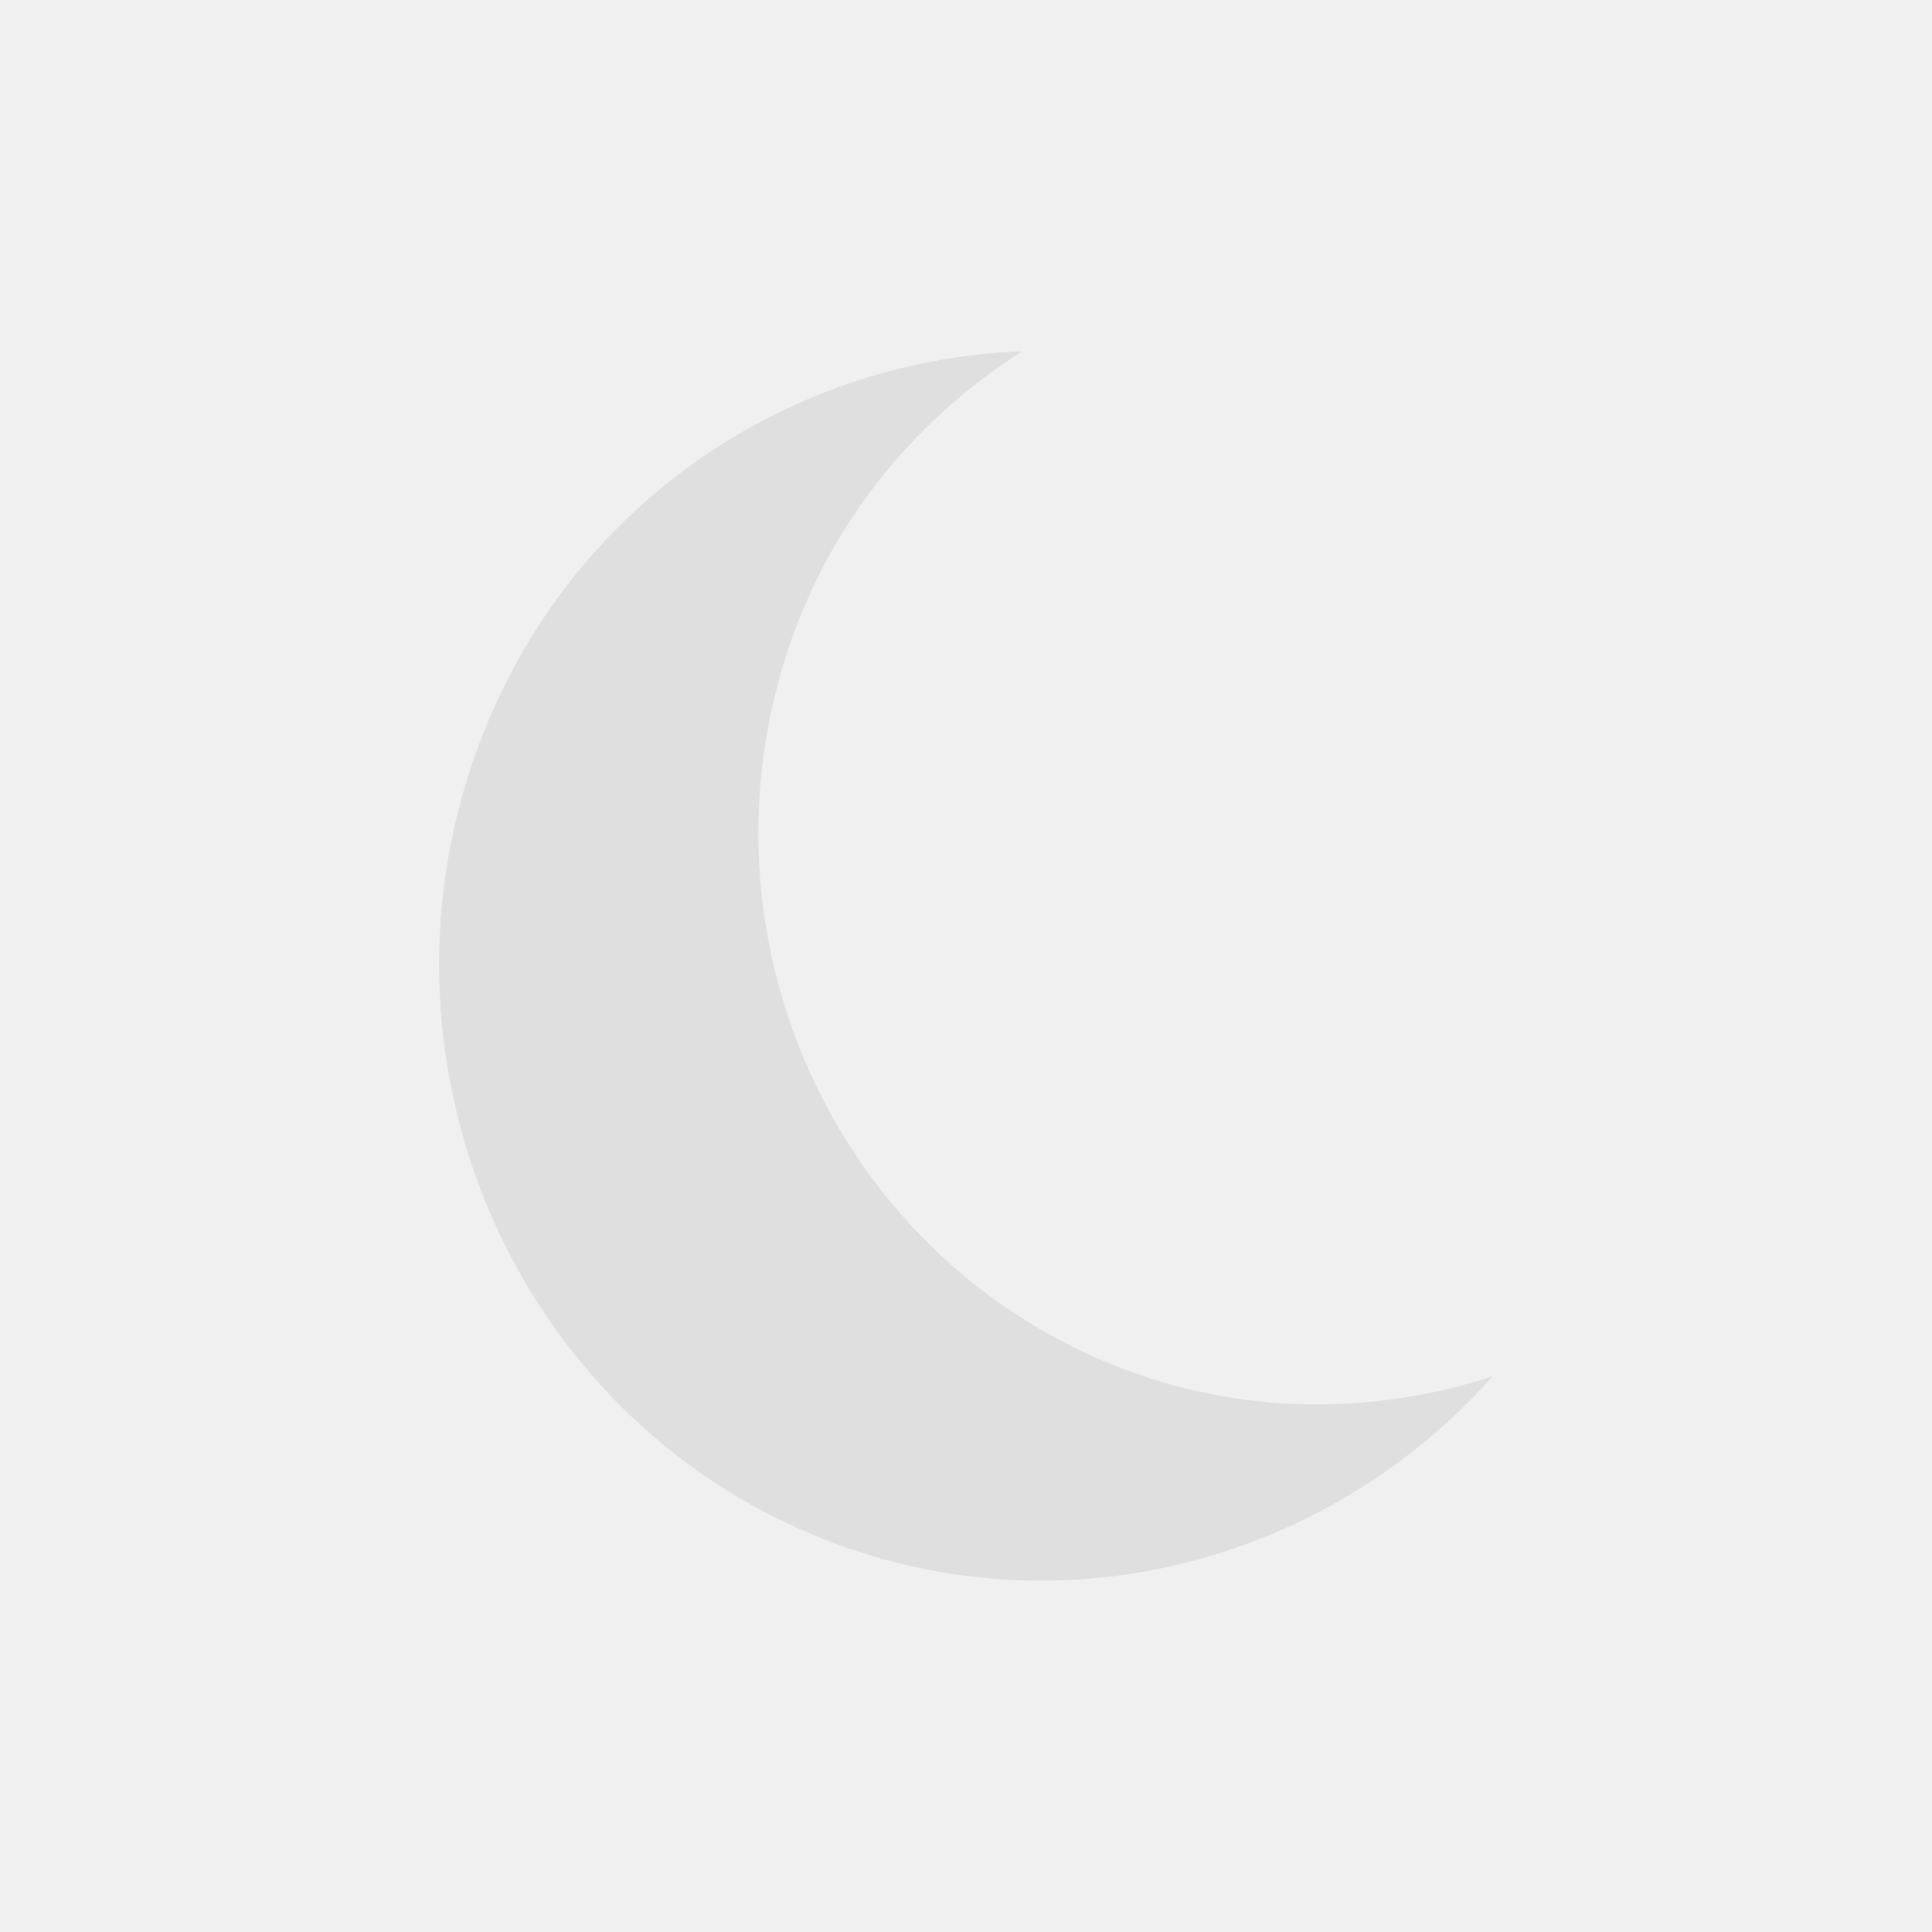
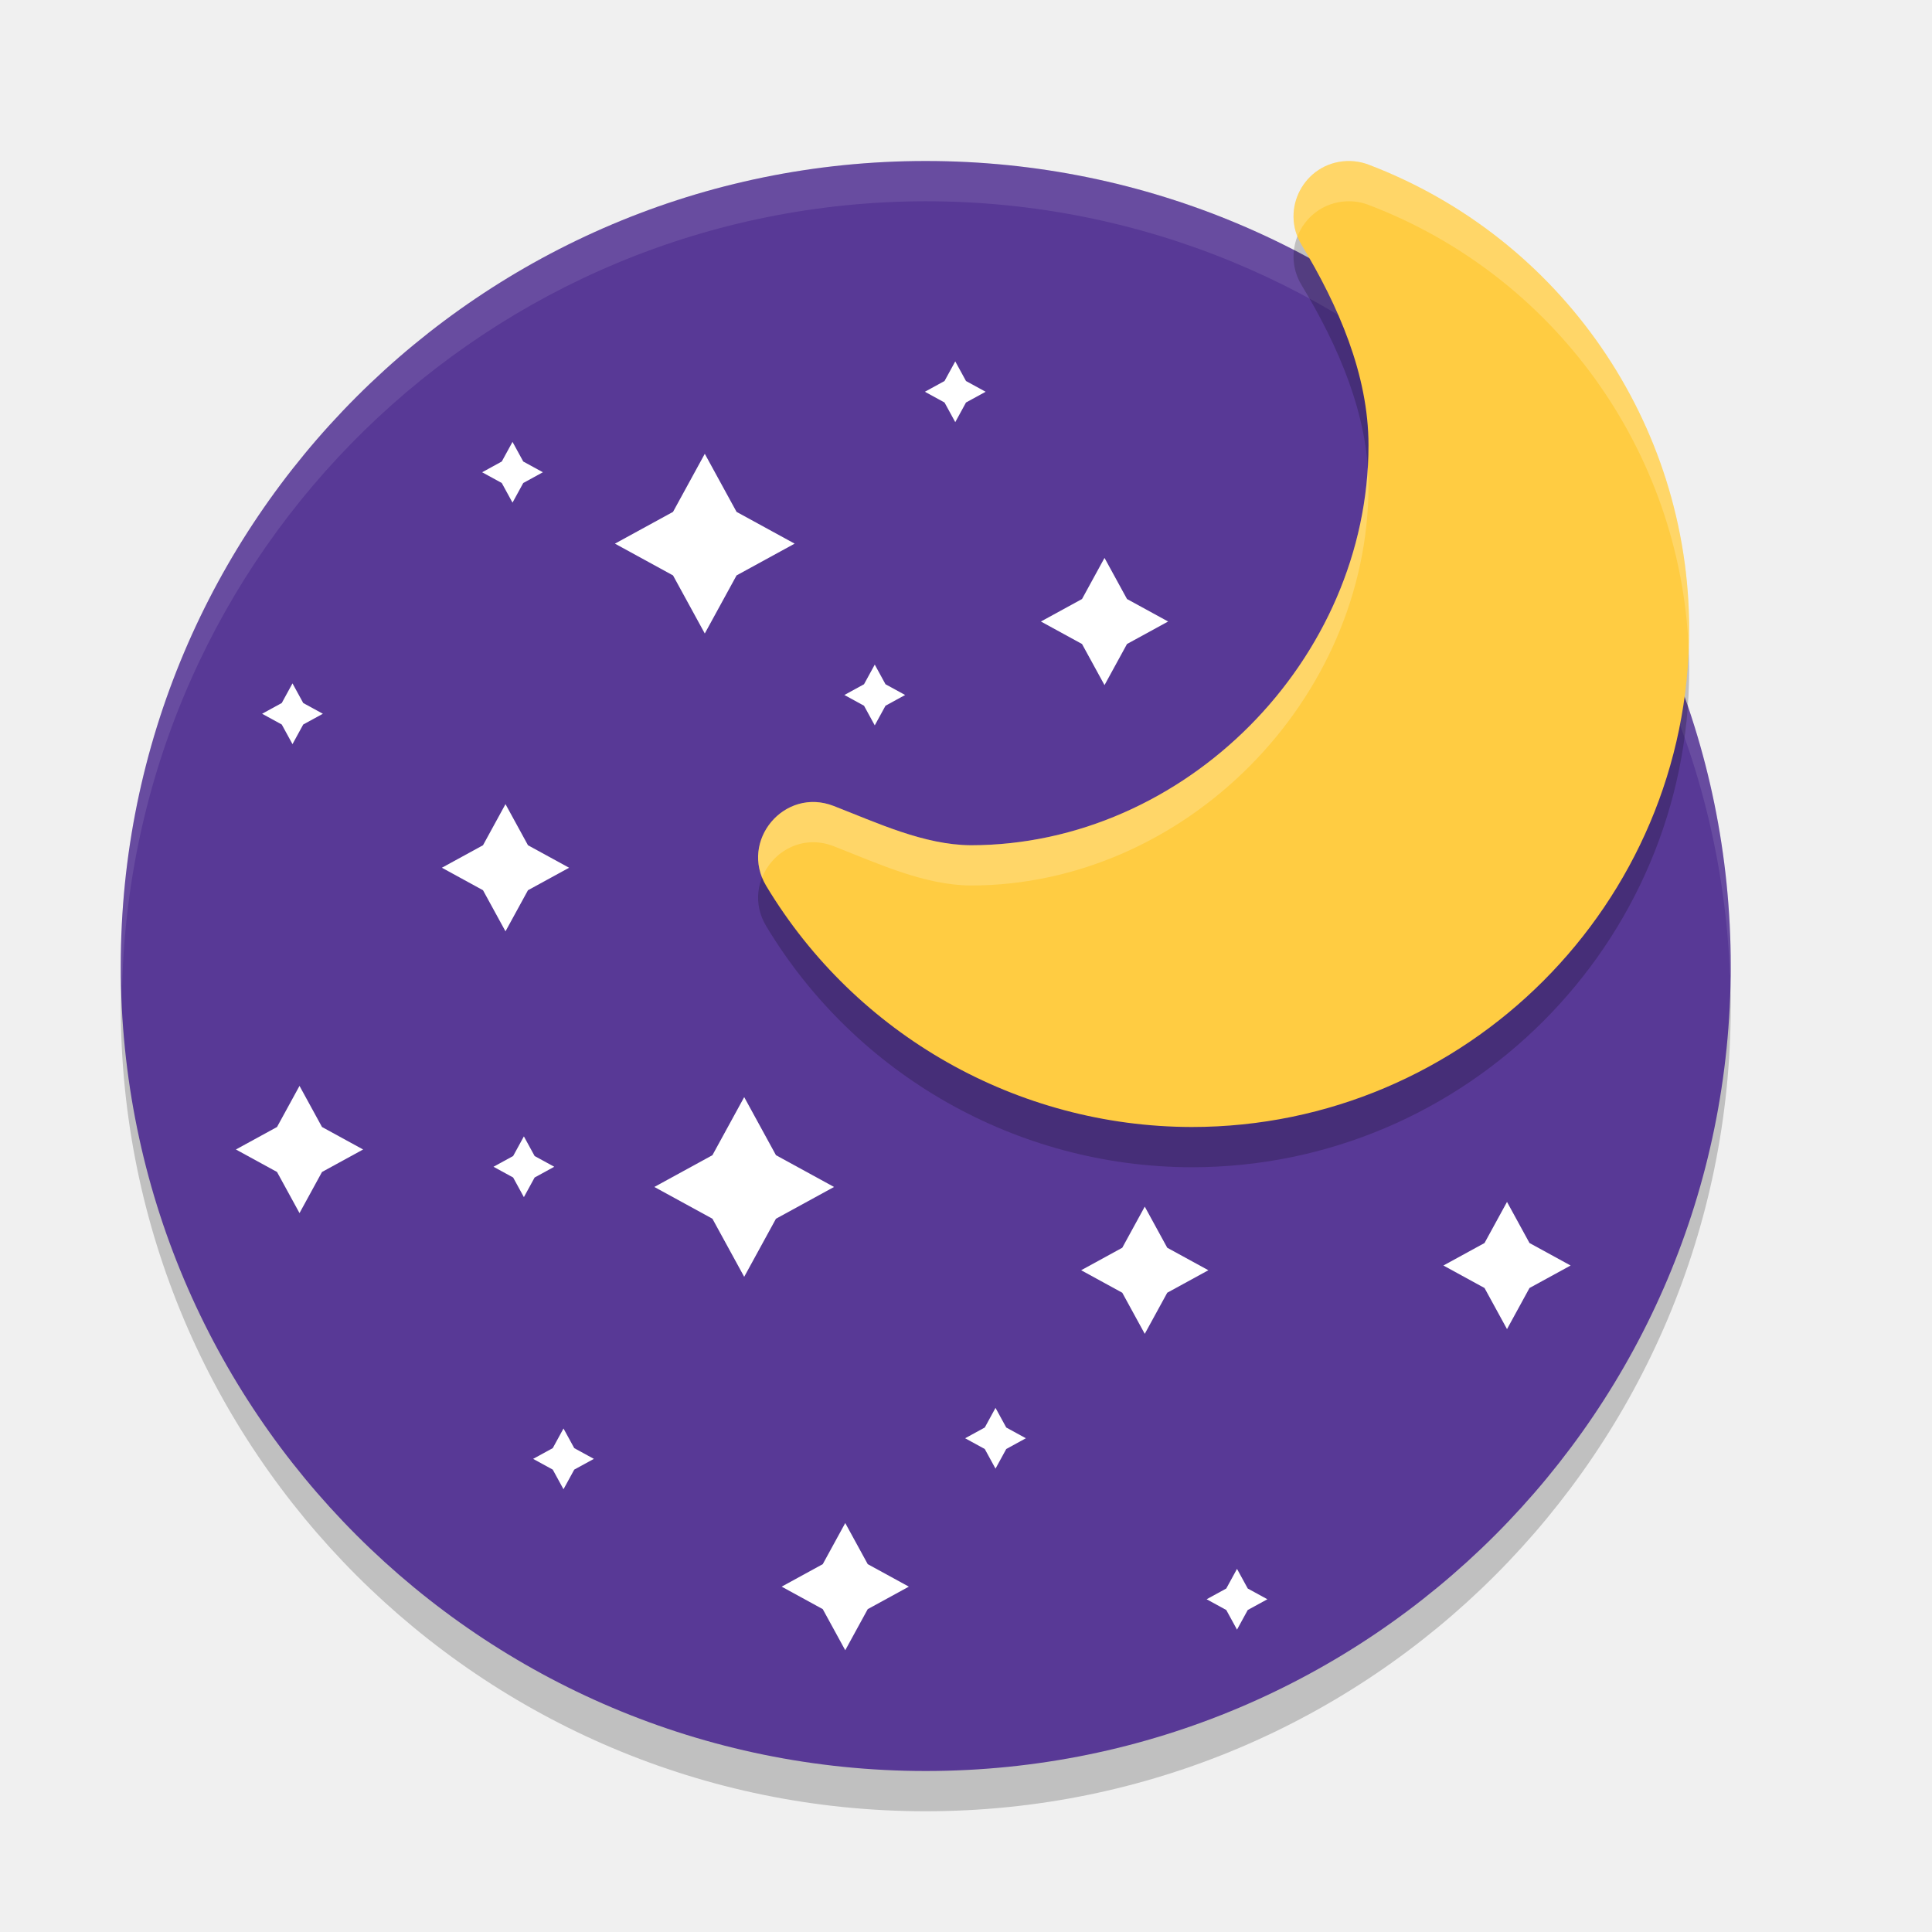
- <svg xmlns="http://www.w3.org/2000/svg" width="22" height="22" version="1.1">
-   <defs>
-     <style id="current-color-scheme" type="text/css">
-    .ColorScheme-Text { color:#dfdfdf; } .ColorScheme-Highlight { color:#4285f4; } .ColorScheme-NeutralText { color:#ff9800; } .ColorScheme-PositiveText { color:#4caf50; } .ColorScheme-NegativeText { color:#f44336; }
-   </style>
-   </defs>
-   <g transform="translate(-81.00001,-681.29)">
-     <path style="fill:currentColor" class="ColorScheme-Text" d="m 92.642,685.29 c -2.723,0.102 -5.231,1.807 -6.221,4.568 -1.303,3.637 0.516,7.687 4.096,9.011 2.718,1.005 5.657,0.145 7.483,-1.909 -1.308,0.429 -2.765,0.452 -4.157,-0.063 -3.324,-1.229 -5.028,-4.977 -3.819,-8.354 0.507,-1.414 1.453,-2.512 2.618,-3.254 z" />
-   </g>
+ <svg xmlns="http://www.w3.org/2000/svg" width="48" height="48" version="1">
+   <circle style="opacity:0.2" cx="23" cy="25" r="20" />
+   <circle style="fill:#583996" cx="23" cy="24" r="20" />
+   <path style="opacity:0.1;fill:#ffffff" d="M 23,4 A 20,20 0 0 0 3,24 20,20 0 0 0 3.035,24.5 20,20 0 0 1 23,5 20,20 0 0 1 42.982,24.25 20,20 0 0 0 43,24 20,20 0 0 0 23,4 Z" />
+   <path style="opacity:0.2" d="M 33.444,5.002 C 32.406,5.053 31.799,6.195 32.338,7.085 33.246,8.586 34,10.307 34,12.062 34,17.385 29.442,21.997 24.119,22 22.953,21.991 21.797,21.445 20.71,21.023 19.49,20.549 18.362,21.889 19.037,23.011 21.267,26.718 25.279,28.992 29.605,29 h 0.002 c 6.81,0 12.36,-5.55 12.36,-12.36 -0.001,-5.126 -3.176,-9.728 -7.967,-11.55 -0.177,-0.067 -0.367,-0.097 -0.556,-0.088 z" />
+   <path style="fill:#ffcc42" d="M 33.444,4.002 C 32.406,4.053 31.799,5.195 32.338,6.085 33.246,7.586 34,9.307 34,11.062 34,16.385 29.442,20.997 24.119,21 22.953,20.991 21.797,20.445 20.71,20.023 19.49,19.549 18.362,20.889 19.037,22.011 21.267,25.718 25.279,27.992 29.605,28 h 0.002 c 6.81,0 12.36,-5.55 12.36,-12.36 -0.001,-5.126 -3.176,-9.728 -7.967,-11.55 -0.177,-0.067 -0.367,-0.097 -0.556,-0.088 z" />
+   <path style="fill:#ffffff" transform="matrix(0.2737112,-0.1580272,0.1580272,0.2737112,21.15424,12.1371)" d="M 14.5,14.67 14.415,18.353 16.33,21.5 12.647,21.415 9.5,23.33 9.585,19.647 7.67,16.5 l 3.683,0.085 z" />
+   <path style="fill:#ffffff" transform="matrix(0.1307223,-0.07547258,0.07547258,0.1307223,9.730517,10.15511)" d="M 14.5,14.67 14.415,18.353 16.33,21.5 12.647,21.415 9.5,23.33 9.585,19.647 7.67,16.5 l 3.683,0.085 z" />
+   <path style="fill:#ffffff" transform="matrix(0.3866488,-0.2232318,0.2232318,0.3866488,8.629128,8.839136)" d="M 14.5,14.67 14.415,18.353 16.33,21.5 12.647,21.415 9.5,23.33 9.585,19.647 7.67,16.5 l 3.683,0.085 z" />
+   <path style="fill:#ffffff" transform="matrix(0.2737112,-0.1580272,0.1580272,0.2737112,6.271659,18.25453)" d="M 14.5,14.67 14.415,18.353 16.33,21.5 12.647,21.415 9.5,23.33 9.585,19.647 7.67,16.5 l 3.683,0.085 z" />
+   <path style="fill:#ffffff" transform="matrix(0.1307223,-0.07547258,0.07547258,0.1307223,20.73052,8.155111)" d="M 14.5,14.67 14.415,18.353 16.33,21.5 12.647,21.415 9.5,23.33 9.585,19.647 7.67,16.5 l 3.683,0.085 z" />
+   <path style="opacity:0.2;fill:#ffffff" d="M 33.445,4.002 C 32.488,4.049 31.898,5.024 32.234,5.873 32.421,5.399 32.866,5.031 33.445,5.002 33.635,4.992 33.823,5.023 34,5.09 c 4.629,1.761 7.749,6.117 7.955,11.033 0.006,-0.161 0.012,-0.322 0.012,-0.484 C 41.965,10.513 38.791,5.912 34,4.09 33.823,4.023 33.635,3.992 33.445,4.002 Z m 0.537,7.609 C 33.682,16.699 29.258,20.997 24.119,21 c -1.166,-0.009 -2.321,-0.554 -3.408,-0.977 -1.146,-0.445 -2.209,0.708 -1.777,1.779 0.26,-0.646 0.999,-1.081 1.777,-0.779 C 21.798,21.446 22.953,21.991 24.119,22 29.442,21.997 34,17.386 34,12.062 c -1.7e-5,-0.15 -0.007,-0.301 -0.018,-0.451 z" />
+   <path style="fill:#ffffff" transform="matrix(-0.1580272,-0.2737112,0.2737112,-0.1580272,17.69581,45.70678)" d="M 14.5,14.67 14.415,18.353 16.33,21.5 12.647,21.415 9.5,23.33 9.585,19.647 7.67,16.5 l 3.683,0.085 z" />
+   <path style="fill:#ffffff" transform="matrix(-0.07547258,-0.1307223,0.1307223,-0.07547258,23.15511,38.73581)" d="M 14.5,14.67 14.415,18.353 16.33,21.5 12.647,21.415 9.5,23.33 9.585,19.647 7.67,16.5 l 3.683,0.085 z" />
+   <path style="fill:#ffffff" transform="matrix(-0.2232318,-0.3866488,0.3866488,-0.2232318,13.82177,38.37087)" d="M 14.5,14.67 14.415,18.353 16.33,21.5 12.647,21.415 9.5,23.33 9.585,19.647 7.67,16.5 l 3.683,0.085 z" />
+   <path style="fill:#ffffff" transform="matrix(-0.1580272,-0.2737112,0.2737112,-0.1580272,25.1371,37.84576)" d="M 14.5,14.67 14.415,18.353 16.33,21.5 12.647,21.415 9.5,23.33 9.585,19.647 7.67,16.5 l 3.683,0.085 z" />
+   <path style="fill:#ffffff" transform="matrix(-0.07547258,-0.1307223,0.1307223,-0.07547258,11.43767,31.99056)" d="M 14.5,14.67 14.415,18.353 16.33,21.5 12.647,21.415 9.5,23.33 9.585,19.647 7.67,16.5 l 3.683,0.085 z" />
+   <path style="fill:#ffffff" transform="matrix(0.2737112,-0.1580272,0.1580272,0.2737112,31.15424,28.1371)" d="M 14.5,14.67 14.415,18.353 16.33,21.5 12.647,21.415 9.5,23.33 9.585,19.647 7.67,16.5 l 3.683,0.085 z" />
+   <path style="fill:#ffffff" transform="matrix(0.2737112,-0.1580272,0.1580272,0.2737112,1.154238,25.25453)" d="M 14.5,14.67 14.415,18.353 16.33,21.5 12.647,21.415 9.5,23.33 9.585,19.647 7.67,16.5 l 3.683,0.085 z" />
+   <path style="fill:#ffffff" transform="matrix(0.1307223,-0.07547258,0.07547258,0.1307223,10.99735,34.66722)" d="M 14.5,14.67 14.415,18.353 16.33,21.5 12.647,21.415 9.5,23.33 9.585,19.647 7.67,16.5 l 3.683,0.085 z" />
+   <path style="fill:#ffffff" transform="matrix(0.1307223,-0.07547258,0.07547258,0.1307223,4.264189,16.15511)" d="M 14.5,14.67 14.415,18.353 16.33,21.5 12.647,21.415 9.5,23.33 9.585,19.647 7.67,16.5 l 3.683,0.085 z" />
+   <path style="fill:#ffffff" transform="matrix(0.1307223,-0.07547258,0.07547258,0.1307223,18.73052,15.68878)" d="M 14.5,14.67 14.415,18.353 16.33,21.5 12.647,21.415 9.5,23.33 9.585,19.647 7.67,16.5 l 3.683,0.085 z" />
+   <path style="fill:#ffffff" transform="matrix(-0.07547258,-0.1307223,0.1307223,-0.07547258,29.15511,42.73581)" d="M 14.5,14.67 14.415,18.353 16.33,21.5 12.647,21.415 9.5,23.33 9.585,19.647 7.67,16.5 l 3.683,0.085 z" />
</svg>
